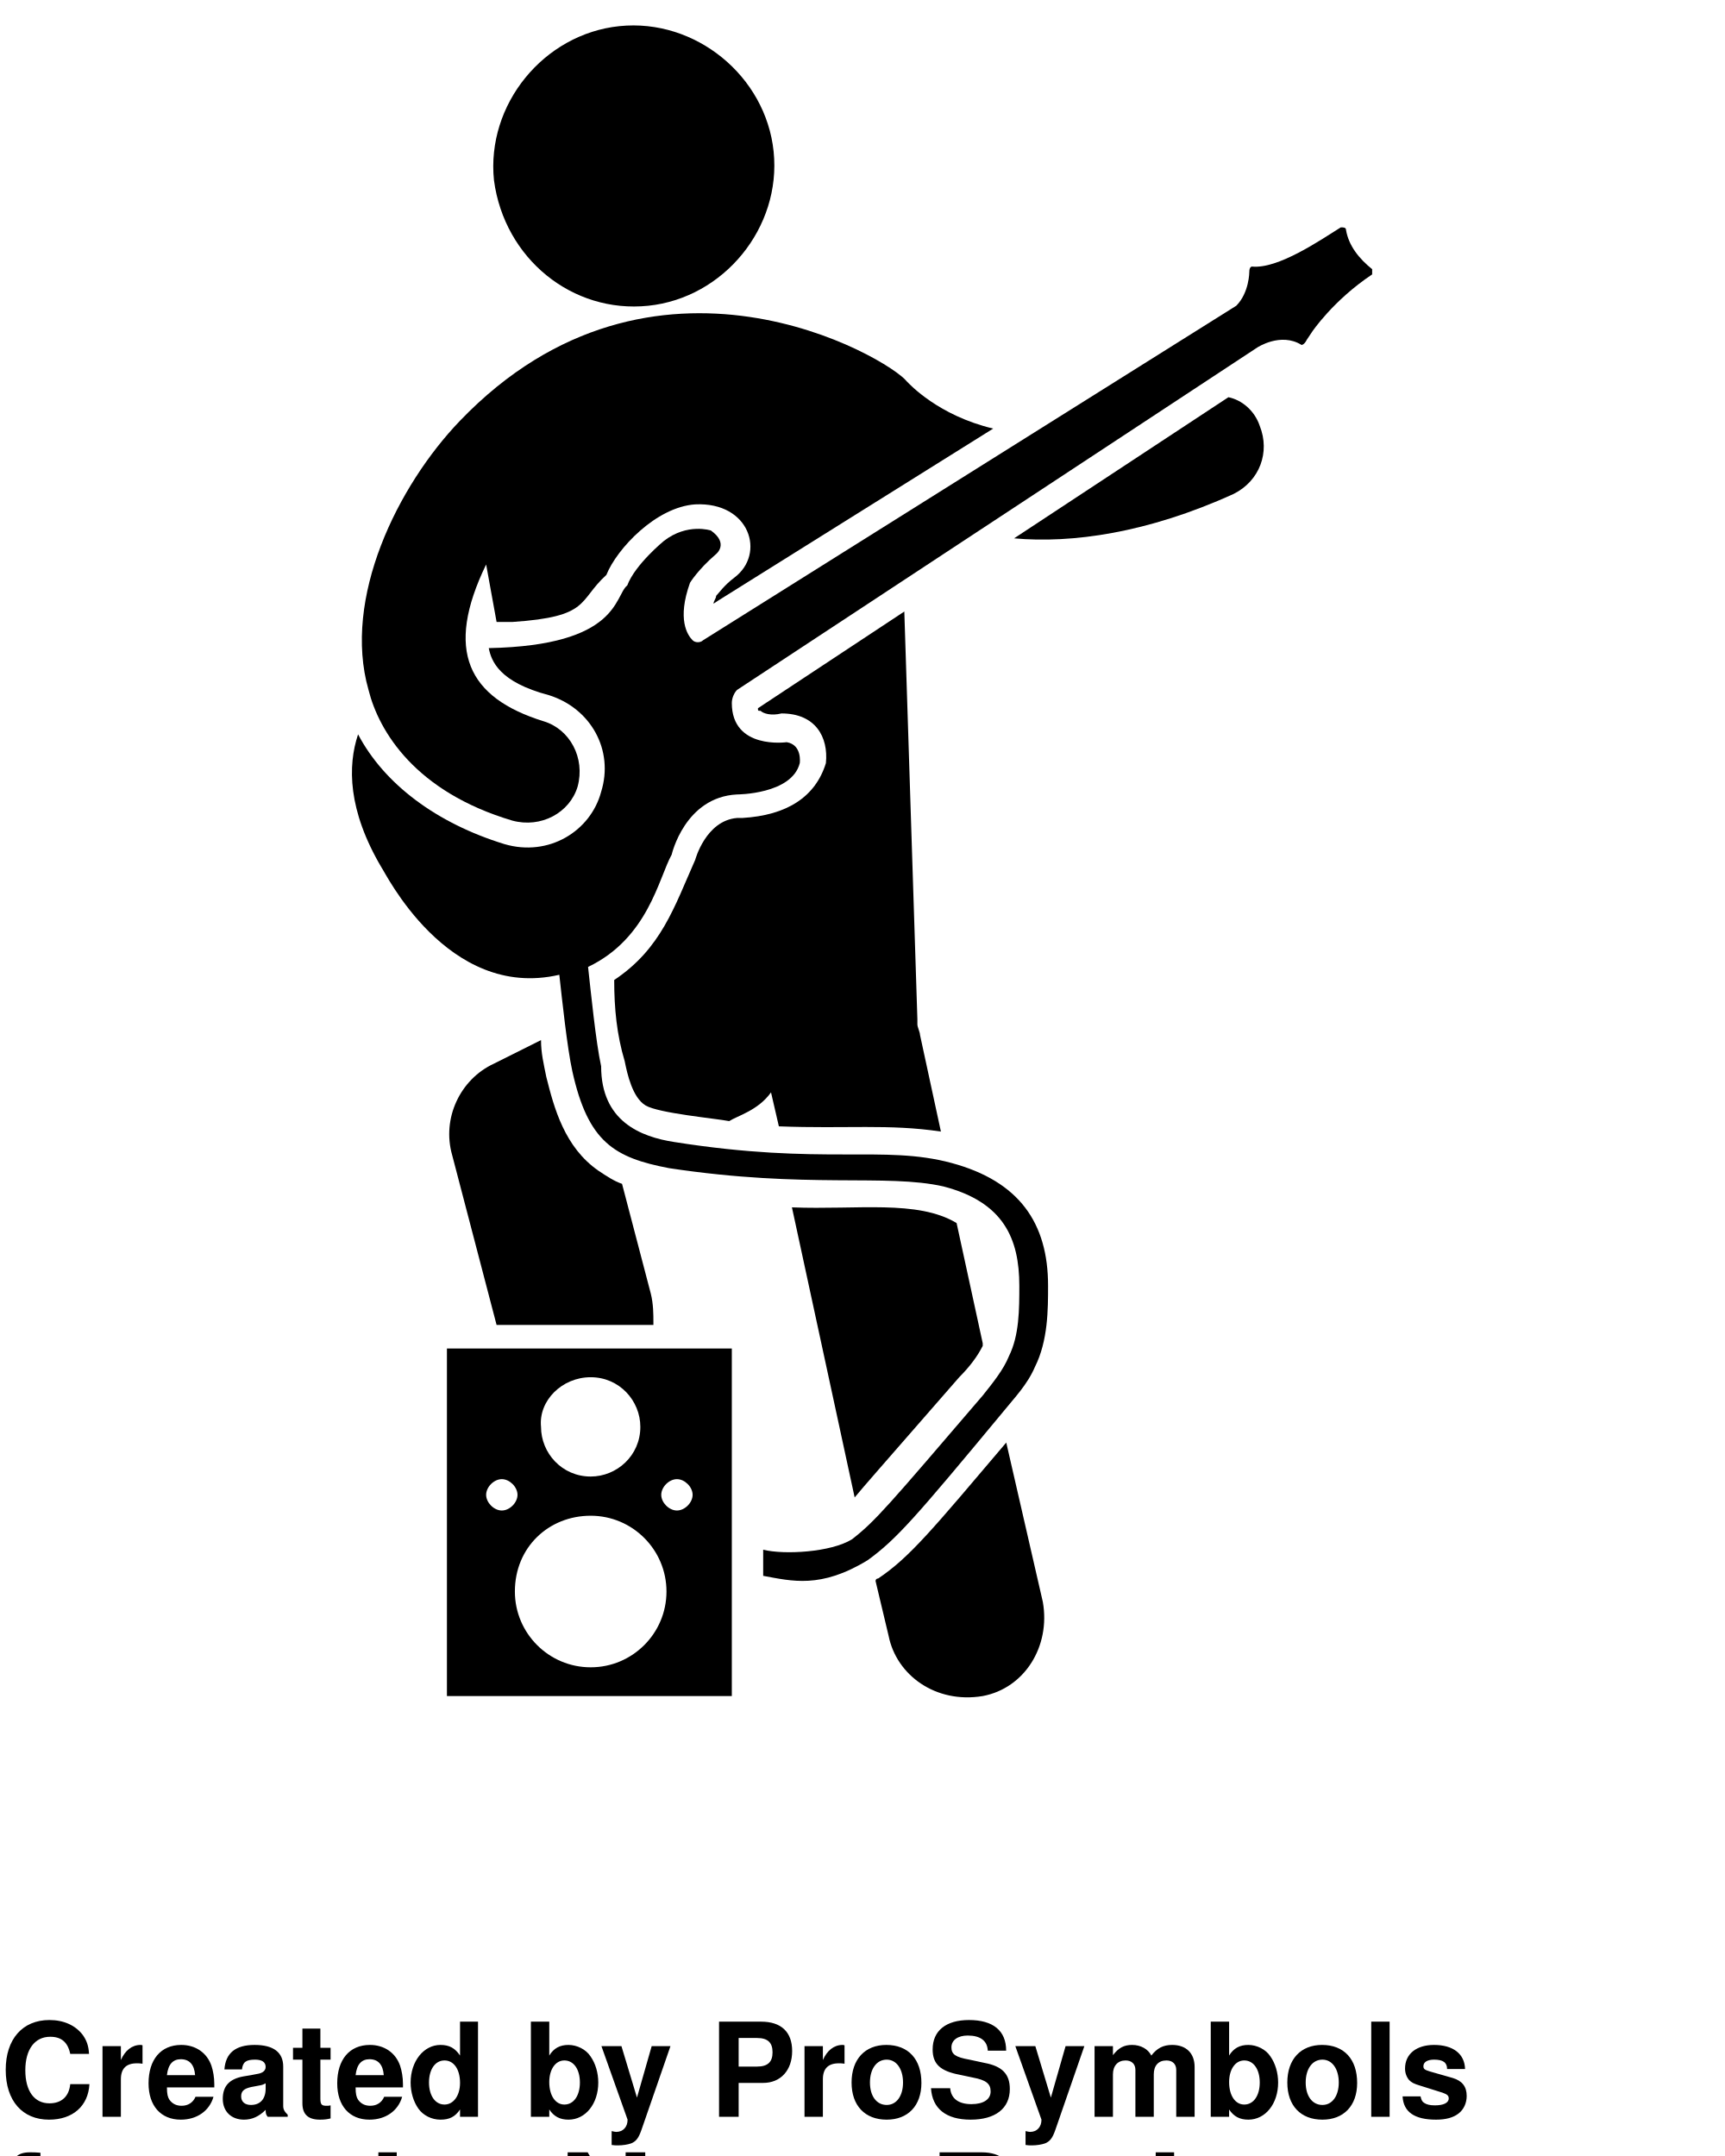
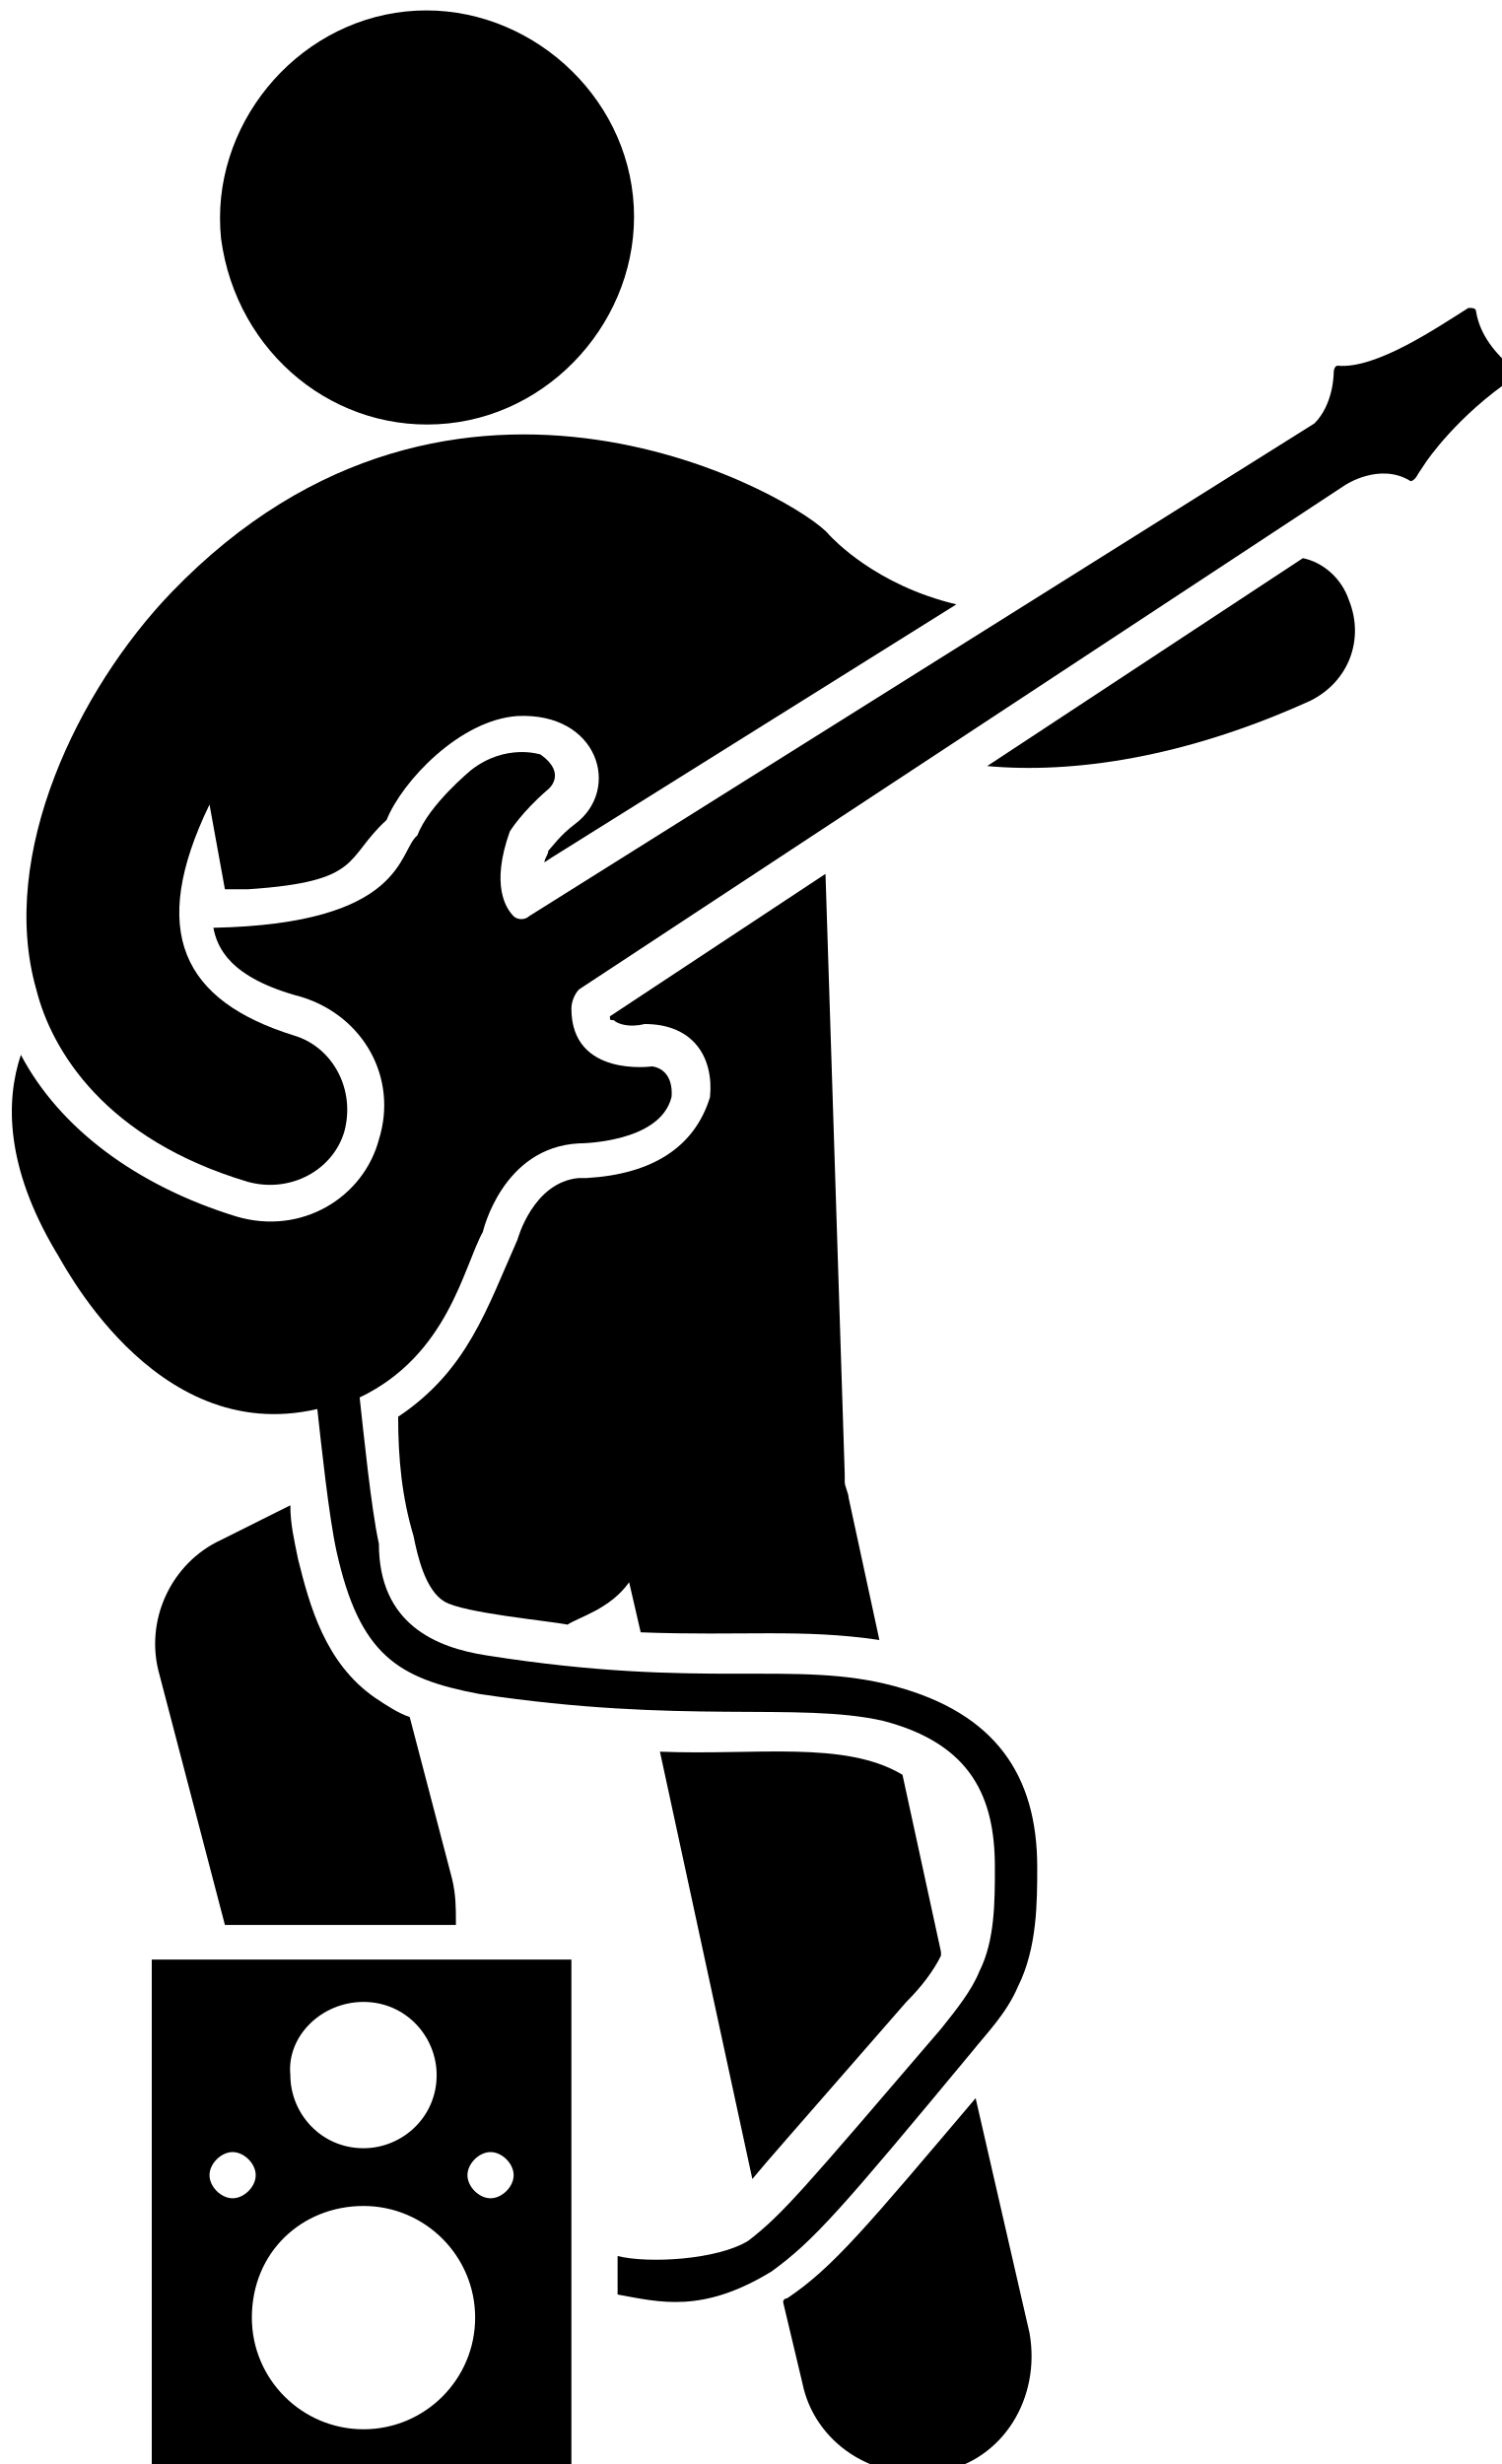
- <svg xmlns="http://www.w3.org/2000/svg" version="1.1" x="0px" y="0px" viewBox="0 0 66 82.5" enable-background="new 0 0 66 66" xml:space="preserve">
+ <svg xmlns="http://www.w3.org/2000/svg" width="39" height="64" xml:space="preserve" enable-background="new 0 0 66 66" version="1.1">
  <g>
-     <path d="M28.4,31.3c-0.1,0-0.2,0-0.2,0c-1.2,0.1-1.6,1.6-1.6,1.6c-0.8,1.8-1.3,3.4-3.1,4.6c0,1.1,0.1,2.1,0.4,3.1   c0.1,0.5,0.3,1.4,0.8,1.7c0.5,0.3,2.7,0.5,3.2,0.6c0.3-0.2,1.1-0.4,1.6-1.1l0.3,1.3h0c2.6,0.1,4.2-0.1,6.2,0.2l-0.8-3.7   c0-0.1-0.1-0.3-0.1-0.4c0-0.1,0-0.1,0-0.2l-0.5-15.6l-5.6,3.7c0,0.1,0,0.1,0.1,0.1c0.1,0.1,0.4,0.2,0.8,0.1c1.3,0,1.8,0.9,1.7,1.9   C31.2,30.5,30.1,31.2,28.4,31.3z" />
-     <path d="M36.7,52.7c0.4-0.4,0.7-0.8,0.9-1.2c0,0,0-0.1,0-0.1v0l-1-4.6h0c-1.5-0.9-3.8-0.5-6.3-0.6l2.4,11.1   C33.2,56.7,33.3,56.6,36.7,52.7z" />
-     <path d="M38.5,55.2c-2.8,3.3-3.7,4.4-4.9,5.2c0,0-0.1,0-0.1,0.1l0.5,2.1c0.3,1.5,1.8,2.6,3.6,2.3   c1.6-0.3,2.6-1.9,2.3-3.6L38.5,55.2z" />
-     <path d="M24.8,11.7c2.9-0.3,5.1-3,4.8-5.9c-0.3-2.9-3-5.1-5.9-4.8s-5.1,3-4.8,5.9C19.3,9.9,21.9,12,24.8,11.7z" />
-     <path d="M47,15.2l-8.2,5.4c2.2,0.2,5.1-0.2,8.4-1.7c1-0.5,1.4-1.6,1-2.6C48,15.7,47.5,15.3,47,15.2z" />
-     <path d="M25,50.6c0-0.3,0-0.7-0.1-1.1l-1.1-4.2c-0.3-0.1-0.6-0.3-0.9-0.5c-1.3-0.9-1.7-2.4-2-3.6   c-0.1-0.5-0.2-0.9-0.2-1.4l-1.8,0.9c-1.3,0.6-2,2.1-1.6,3.5l1.7,6.5H25z" />
-     <path d="M17.1,64.9H28V51.6H17.1V64.9z M25.9,56.6c0.3,0,0.6,0.3,0.6,0.6c0,0.3-0.3,0.6-0.6,0.6   c-0.3,0-0.6-0.3-0.6-0.6C25.3,56.9,25.6,56.6,25.9,56.6z M22.6,52.7c1.1,0,1.9,0.9,1.9,1.9c0,1.1-0.9,1.9-1.9,1.9   c-1.1,0-1.9-0.9-1.9-1.9C20.6,53.6,21.5,52.7,22.6,52.7z M22.6,58c1.6,0,2.9,1.3,2.9,2.9c0,1.6-1.3,2.9-2.9,2.9   c-1.6,0-2.9-1.3-2.9-2.9C19.7,59.2,21,58,22.6,58z M19.2,56.6c0.3,0,0.6,0.3,0.6,0.6c0,0.3-0.3,0.6-0.6,0.6c-0.3,0-0.6-0.3-0.6-0.6   C18.6,56.9,18.9,56.6,19.2,56.6z" />
-     <path d="M52.5,10.3c-0.5-0.4-0.9-0.9-1-1.5c0-0.1-0.1-0.1-0.2-0.1c-0.8,0.5-2.4,1.6-3.4,1.5c0,0-0.1,0-0.1,0.2   c0,0,0,0.8-0.5,1.3L26.9,24.5c-0.1,0.1-0.3,0.1-0.4,0c-0.2-0.2-0.6-0.8-0.1-2.2c0,0,0.3-0.5,1-1.1c0,0,0.5-0.4-0.2-0.9   c0,0-0.9-0.3-1.8,0.4c0,0-1.1,0.9-1.4,1.7c-0.5,0.4-0.3,2.3-5.3,2.4c0.1,0.5,0.4,1.3,2.3,1.8c1.6,0.5,2.5,2.1,2,3.7   c-0.4,1.5-2,2.5-3.7,2c-2.6-0.8-4.6-2.3-5.6-4.2c-0.4,1.2-0.4,2.9,0.9,5.1c0.1,0.1,2.5,5.1,6.8,4.1c0.1,0.9,0.3,2.8,0.5,3.7   c0.6,2.7,1.6,3.3,3.7,3.7c5.3,0.8,8.3,0.2,10.5,0.7c2.3,0.6,2.9,2,2.9,3.8c0,0.9,0,1.9-0.4,2.7c-0.2,0.5-0.6,1-1,1.5   c-3.6,4.2-4.1,4.8-5,5.5c-0.8,0.5-2.6,0.6-3.4,0.4v1c1.1,0.2,2.2,0.5,4-0.6c1.1-0.8,1.8-1.6,5.2-5.7c0.4-0.5,0.9-1,1.2-1.7   c0.5-1,0.5-2.2,0.5-3.1c0-2.4-1.1-4-3.7-4.7c-2.6-0.7-4.9,0.1-10.6-0.8c-1.3-0.2-2.8-0.8-2.8-2.9c-0.2-0.9-0.4-2.9-0.5-3.8   c2.3-1.1,2.7-3.4,3.2-4.3c0,0,0.5-2.2,2.5-2.3c0,0,2.1,0,2.4-1.2c0,0,0.1-0.7-0.5-0.8c0,0-2.1,0.3-2.1-1.5c0-0.2,0.1-0.4,0.2-0.5   l19.9-13.1c0,0,0.9-0.6,1.7-0.1c0,0,0.1,0,0.2-0.2l0.2-0.3c0,0,0.8-1.2,2.3-2.2C52.5,10.4,52.5,10.3,52.5,10.3z" />
-     <path d="M19.6,31.4c1.1,0.3,2.2-0.3,2.5-1.3c0.3-1.1-0.3-2.2-1.3-2.5c-2.9-0.9-3.8-2.7-2.2-6l0.4,2.2   c0.2,0,0.4,0,0.6,0c3-0.2,2.5-0.8,3.6-1.8c0.4-1,1.9-2.6,3.4-2.7c2.1-0.1,2.7,1.9,1.5,2.8c-0.4,0.3-0.6,0.6-0.7,0.7   c0,0.1-0.1,0.2-0.1,0.3c1.1-0.7-4,2.5,10.7-6.7c-2.1-0.5-3.2-1.7-3.3-1.8c-0.7-0.9-9.7-6.2-17.1,1.5l0,0c-2.4,2.5-4.5,6.8-3.5,10.3   C14.5,28,15.9,30.3,19.6,31.4z" />
+     <g id="svg_1">
+       <path id="svg_2" d="m15.242,30.598c-0.1,0 -0.2,0 -0.2,0c-1.2,0.1 -1.6,1.6 -1.6,1.6c-0.8,1.8 -1.3,3.4 -3.1,4.6c0,1.1 0.1,2.1 0.4,3.1c0.1,0.5 0.3,1.4 0.8,1.7c0.5,0.3 2.7,0.5 3.2,0.6c0.3,-0.2 1.1,-0.4 1.6,-1.1l0.3,1.3l0,0c2.6,0.1 4.2,-0.1 6.2,0.2l-0.8,-3.7c0,-0.1 -0.1,-0.3 -0.1,-0.4c0,-0.1 0,-0.1 0,-0.2l-0.5,-15.6l-5.6,3.7c0,0.1 0,0.1 0.1,0.1c0.1,0.1 0.4,0.2 0.8,0.1c1.3,0 1.8,0.9 1.7,1.9c-0.4,1.3 -1.5,2 -3.2,2.1z" />
+       <path id="svg_3" d="m23.542,51.998c0.4,-0.4 0.7,-0.8 0.9,-1.2c0,0 0,-0.1 0,-0.1l0,0l-1,-4.6l0,0c-1.5,-0.9 -3.8,-0.5 -6.3,-0.6l2.4,11.1c0.5,-0.6 0.6,-0.7 4,-4.6z" />
+       <path id="svg_4" d="m25.342,54.498c-2.8,3.3 -3.7,4.4 -4.9,5.2c0,0 -0.1,0 -0.1,0.1l0.5,2.1c0.3,1.5 1.8,2.6 3.6,2.3c1.6,-0.3 2.6,-1.9 2.3,-3.6l-1.4,-6.1z" />
+       <path id="svg_5" d="m11.642,10.998c2.9,-0.3 5.1,-3 4.8,-5.9c-0.3,-2.9 -3,-5.1 -5.9,-4.8s-5.1,3 -4.8,5.9c0.4,3 3,5.1 5.9,4.8z" />
+       <path id="svg_6" d="m33.842,14.498l-8.2,5.4c2.2,0.2 5.1,-0.2 8.4,-1.7c1,-0.5 1.4,-1.6 1,-2.6c-0.2,-0.6 -0.7,-1 -1.2,-1.1z" />
+       <path id="svg_7" d="m11.842,49.898c0,-0.3 0,-0.7 -0.1,-1.1l-1.1,-4.2c-0.3,-0.1 -0.6,-0.3 -0.9,-0.5c-1.3,-0.9 -1.7,-2.4 -2,-3.6c-0.1,-0.5 -0.2,-0.9 -0.2,-1.4l-1.8,0.9c-1.3,0.6 -2,2.1 -1.6,3.5l1.7,6.5l6,0l0,-0.1z" />
+       <path id="svg_8" d="m3.942,64.198l10.9,0l0,-13.3l-10.9,0l0,13.3zm8.8,-8.3c0.3,0 0.6,0.3 0.6,0.6c0,0.3 -0.3,0.6 -0.6,0.6c-0.3,0 -0.6,-0.3 -0.6,-0.6c0,-0.3 0.3,-0.6 0.6,-0.6zm-3.3,-3.9c1.1,0 1.9,0.9 1.9,1.9c0,1.1 -0.9,1.9 -1.9,1.9c-1.1,0 -1.9,-0.9 -1.9,-1.9c-0.1,-1 0.8,-1.9 1.9,-1.9zm0,5.3c1.6,0 2.9,1.3 2.9,2.9c0,1.6 -1.3,2.9 -2.9,2.9c-1.6,0 -2.9,-1.3 -2.9,-2.9c0,-1.7 1.3,-2.9 2.9,-2.9zm-3.4,-1.4c0.3,0 0.6,0.3 0.6,0.6c0,0.3 -0.3,0.6 -0.6,0.6c-0.3,0 -0.6,-0.3 -0.6,-0.6c0,-0.3 0.3,-0.6 0.6,-0.6z" />
+       <path id="svg_9" d="m39.342,9.598c-0.5,-0.4 -0.9,-0.9 -1,-1.5c0,-0.1 -0.1,-0.1 -0.2,-0.1c-0.8,0.5 -2.4,1.6 -3.4,1.5c0,0 -0.1,0 -0.1,0.2c0,0 0,0.8 -0.5,1.3l-20.4,12.8c-0.1,0.1 -0.3,0.1 -0.4,0c-0.2,-0.2 -0.6,-0.8 -0.1,-2.2c0,0 0.3,-0.5 1,-1.1c0,0 0.5,-0.4 -0.2,-0.9c0,0 -0.9,-0.3 -1.8,0.4c0,0 -1.1,0.9 -1.4,1.7c-0.5,0.4 -0.3,2.3 -5.3,2.4c0.1,0.5 0.4,1.3 2.3,1.8c1.6,0.5 2.5,2.1 2,3.7c-0.4,1.5 -2,2.5 -3.7,2c-2.6,-0.8 -4.6,-2.3 -5.6,-4.2c-0.4,1.2 -0.4,2.9 0.9,5.1c0.1,0.1 2.5,5.1 6.8,4.1c0.1,0.9 0.3,2.8 0.5,3.7c0.6,2.7 1.6,3.3 3.7,3.7c5.3,0.8 8.3,0.2 10.5,0.7c2.3,0.6 2.9,2 2.9,3.8c0,0.9 0,1.9 -0.4,2.7c-0.2,0.5 -0.6,1 -1,1.5c-3.6,4.2 -4.1,4.8 -5,5.5c-0.8,0.5 -2.6,0.6 -3.4,0.4l0,1c1.1,0.2 2.2,0.5 4,-0.6c1.1,-0.8 1.8,-1.6 5.2,-5.7c0.4,-0.5 0.9,-1 1.2,-1.7c0.5,-1 0.5,-2.2 0.5,-3.1c0,-2.4 -1.1,-4 -3.7,-4.7c-2.6,-0.7 -4.9,0.1 -10.6,-0.8c-1.3,-0.2 -2.8,-0.8 -2.8,-2.9c-0.2,-0.9 -0.4,-2.9 -0.5,-3.8c2.3,-1.1 2.7,-3.4 3.2,-4.3c0,0 0.5,-2.2 2.5,-2.3c0,0 2.1,0 2.4,-1.2c0,0 0.1,-0.7 -0.5,-0.8c0,0 -2.1,0.3 -2.1,-1.5c0,-0.2 0.1,-0.4 0.2,-0.5l19.9,-13.1c0,0 0.9,-0.6 1.7,-0.1c0,0 0.1,0 0.2,-0.2l0.2,-0.3c0,0 0.8,-1.2 2.3,-2.2c0,-0.1 0,-0.2 0,-0.2z" />
+       <path id="svg_10" d="m6.442,30.698c1.1,0.3 2.2,-0.3 2.5,-1.3c0.3,-1.1 -0.3,-2.2 -1.3,-2.5c-2.9,-0.9 -3.8,-2.7 -2.2,-6l0.4,2.2c0.2,0 0.4,0 0.6,0c3,-0.2 2.5,-0.8 3.6,-1.8c0.4,-1 1.9,-2.6 3.4,-2.7c2.1,-0.1 2.7,1.9 1.5,2.8c-0.4,0.3 -0.6,0.6 -0.7,0.7c0,0.1 -0.1,0.2 -0.1,0.3c1.1,-0.7 -4,2.5 10.7,-6.7c-2.1,-0.5 -3.2,-1.7 -3.3,-1.8c-0.7,-0.9 -9.7,-6.2 -17.1,1.5l0,0c-2.4,2.5 -4.5,6.8 -3.5,10.3c0.4,1.6 1.8,3.9 5.5,5z" />
+     </g>
  </g>
-   <text x="0" y="81" fill="#000000" font-size="5px" font-weight="bold" font-family="'Helvetica Neue', Helvetica, Arial-Unicode, Arial, Sans-serif">Created by ProSymbols</text>
-   <text x="0" y="86" fill="#000000" font-size="5px" font-weight="bold" font-family="'Helvetica Neue', Helvetica, Arial-Unicode, Arial, Sans-serif">from the Noun Project</text>
</svg>
